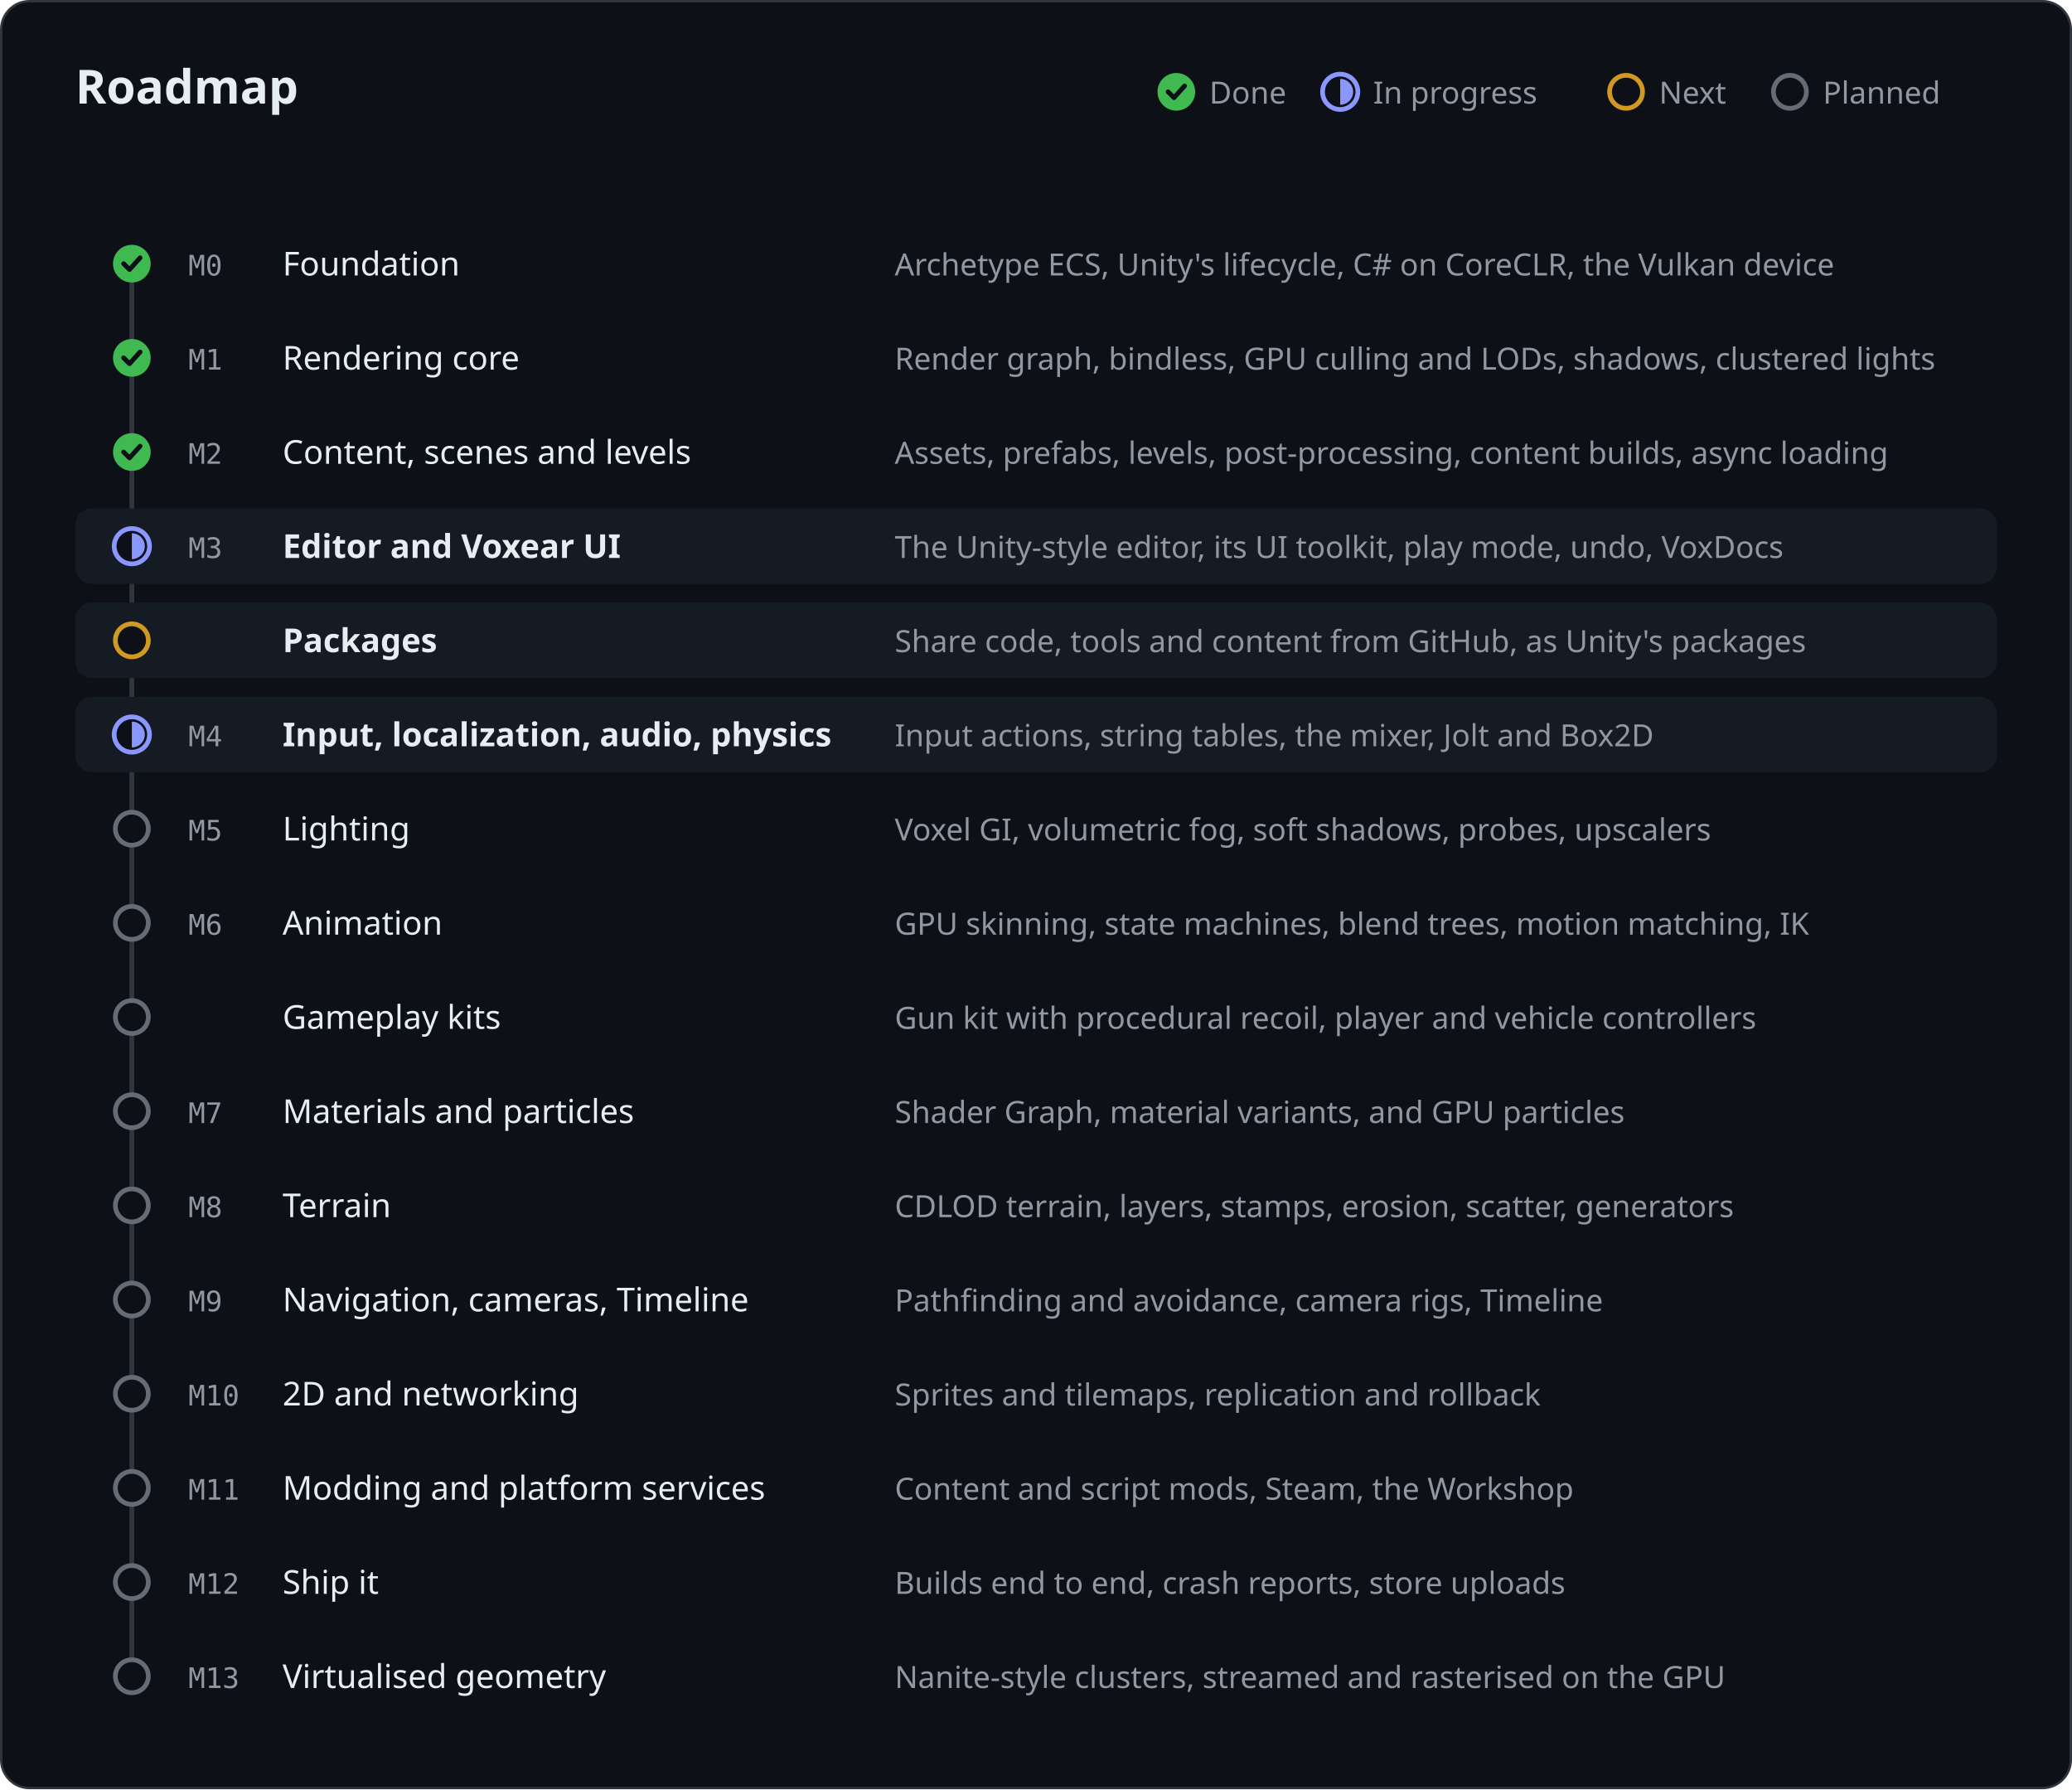
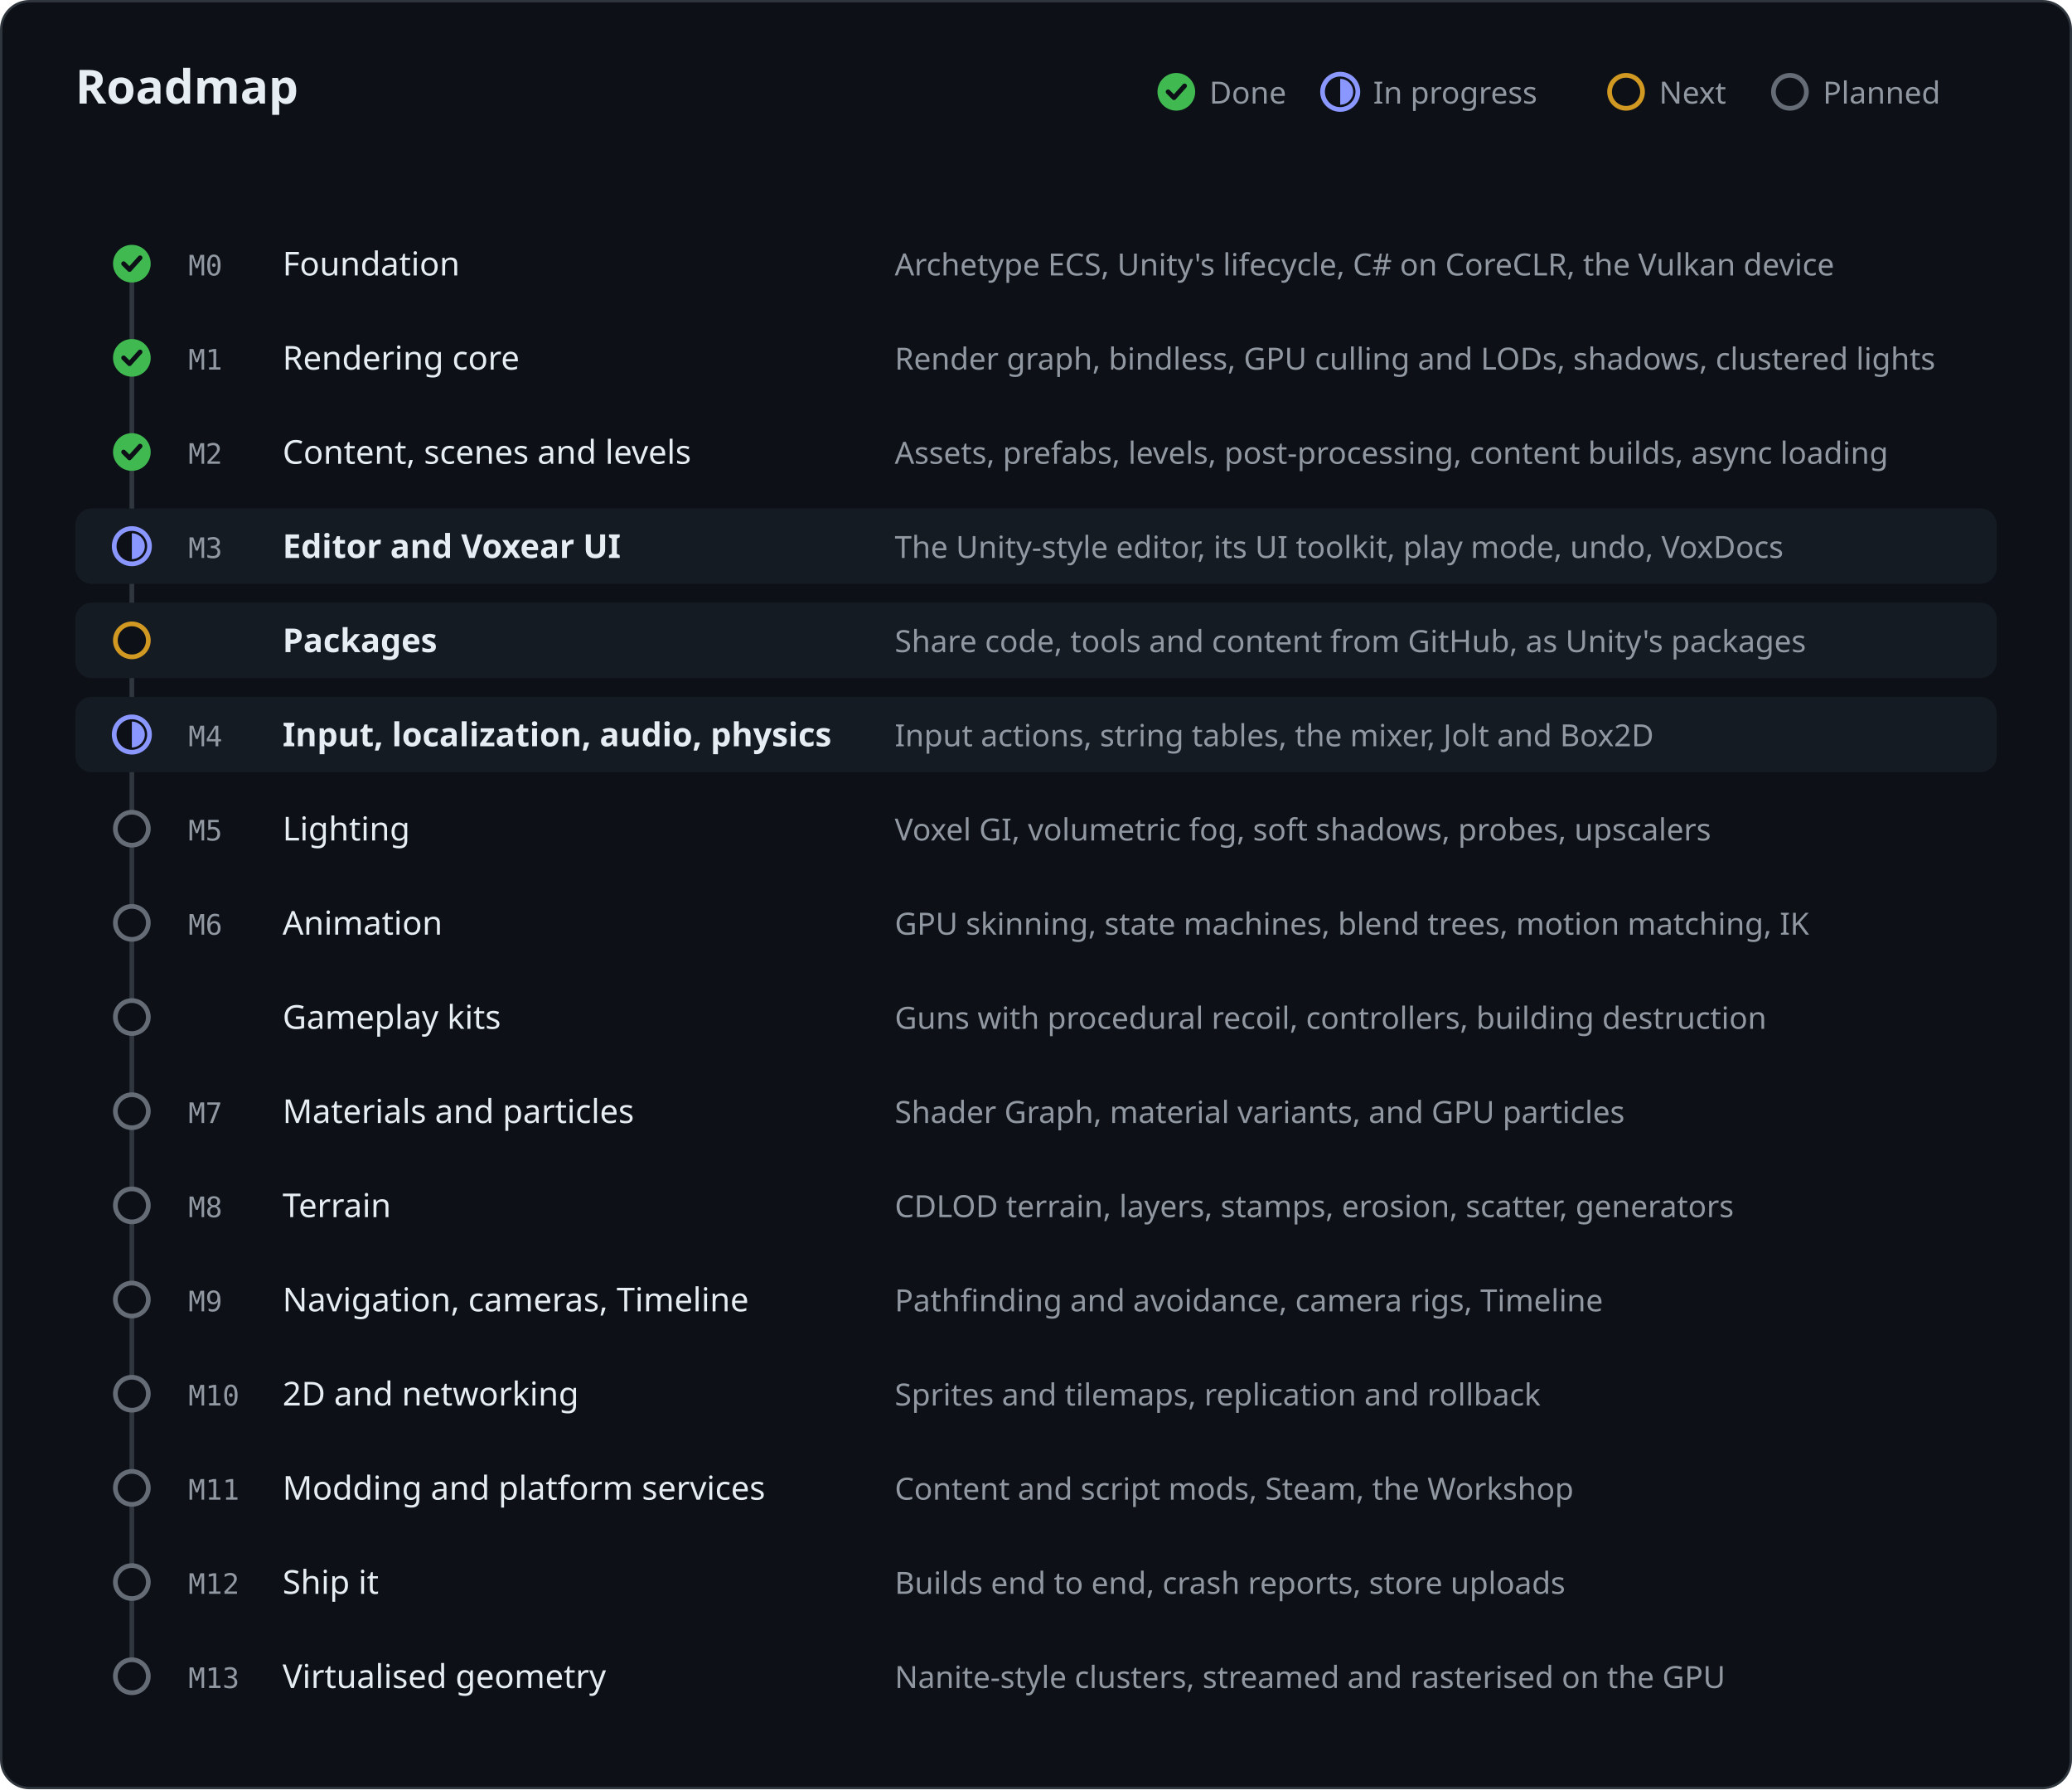
<svg xmlns="http://www.w3.org/2000/svg" width="880" height="760" viewBox="0 0 880 760" role="img" aria-label="Voxear roadmap">
  <rect x="0.5" y="0.5" width="879" height="759" rx="12" fill="#0d1117" stroke="#30363d" />
  <text x="32" y="44" font-family="-apple-system, BlinkMacSystemFont, 'Segoe UI', 'Noto Sans', Helvetica, Arial, sans-serif" font-size="20" font-weight="600" fill="#e6edf3">Roadmap</text>
  <circle cx="760.2" cy="39" r="7" fill="#0d1117" stroke="#656c76" stroke-width="2" />
  <text x="774.2" y="44" font-family="-apple-system, BlinkMacSystemFont, 'Segoe UI', 'Noto Sans', Helvetica, Arial, sans-serif" font-size="13" fill="#9198a1">Planned</text>
  <circle cx="690.6" cy="39" r="7" fill="#0d1117" stroke="#d29922" stroke-width="2" />
  <text x="704.6" y="44" font-family="-apple-system, BlinkMacSystemFont, 'Segoe UI', 'Noto Sans', Helvetica, Arial, sans-serif" font-size="13" fill="#9198a1">Next</text>
  <circle cx="569.2" cy="39" r="7.5" fill="#0d1117" stroke="#8a97ff" stroke-width="2" />
  <path d="M569.2 33.5 a5.5 5.5 0 0 1 0 11 z" fill="#8a97ff" />
  <text x="583.2" y="44" font-family="-apple-system, BlinkMacSystemFont, 'Segoe UI', 'Noto Sans', Helvetica, Arial, sans-serif" font-size="13" fill="#9198a1">In progress</text>
  <circle cx="499.6" cy="39" r="8" fill="#3fb950" />
  <path d="M496.1 39 l2.5 2.5 l4.5-5" fill="none" stroke="#0d1117" stroke-width="2" stroke-linecap="round" stroke-linejoin="round" />
  <text x="513.6" y="44" font-family="-apple-system, BlinkMacSystemFont, 'Segoe UI', 'Noto Sans', Helvetica, Arial, sans-serif" font-size="13" fill="#9198a1">Done</text>
  <line x1="56" y1="112" x2="56" y2="712" stroke="#30363d" stroke-width="2" />
  <circle cx="56" cy="112" r="8" fill="#3fb950" />
  <path d="M52.5 112 l2.5 2.5 l4.5-5" fill="none" stroke="#0d1117" stroke-width="2" stroke-linecap="round" stroke-linejoin="round" />
  <text x="80" y="117" font-family="ui-monospace, SFMono-Regular, 'SF Mono', Menlo, Consolas, monospace" font-size="12" fill="#9198a1">M0</text>
  <text x="120" y="117" font-family="-apple-system, BlinkMacSystemFont, 'Segoe UI', 'Noto Sans', Helvetica, Arial, sans-serif" font-size="14" font-weight="500" fill="#e6edf3">Foundation</text>
  <text x="380" y="117" font-family="-apple-system, BlinkMacSystemFont, 'Segoe UI', 'Noto Sans', Helvetica, Arial, sans-serif" font-size="13" fill="#9198a1">Archetype ECS, Unity's lifecycle, C# on CoreCLR, the Vulkan device</text>
  <circle cx="56" cy="152" r="8" fill="#3fb950" />
  <path d="M52.5 152 l2.5 2.5 l4.5-5" fill="none" stroke="#0d1117" stroke-width="2" stroke-linecap="round" stroke-linejoin="round" />
  <text x="80" y="157" font-family="ui-monospace, SFMono-Regular, 'SF Mono', Menlo, Consolas, monospace" font-size="12" fill="#9198a1">M1</text>
  <text x="120" y="157" font-family="-apple-system, BlinkMacSystemFont, 'Segoe UI', 'Noto Sans', Helvetica, Arial, sans-serif" font-size="14" font-weight="500" fill="#e6edf3">Rendering core</text>
  <text x="380" y="157" font-family="-apple-system, BlinkMacSystemFont, 'Segoe UI', 'Noto Sans', Helvetica, Arial, sans-serif" font-size="13" fill="#9198a1">Render graph, bindless, GPU culling and LODs, shadows, clustered lights</text>
  <circle cx="56" cy="192" r="8" fill="#3fb950" />
  <path d="M52.5 192 l2.5 2.5 l4.5-5" fill="none" stroke="#0d1117" stroke-width="2" stroke-linecap="round" stroke-linejoin="round" />
  <text x="80" y="197" font-family="ui-monospace, SFMono-Regular, 'SF Mono', Menlo, Consolas, monospace" font-size="12" fill="#9198a1">M2</text>
  <text x="120" y="197" font-family="-apple-system, BlinkMacSystemFont, 'Segoe UI', 'Noto Sans', Helvetica, Arial, sans-serif" font-size="14" font-weight="500" fill="#e6edf3">Content, scenes and levels</text>
  <text x="380" y="197" font-family="-apple-system, BlinkMacSystemFont, 'Segoe UI', 'Noto Sans', Helvetica, Arial, sans-serif" font-size="13" fill="#9198a1">Assets, prefabs, levels, post-processing, content builds, async loading</text>
  <rect x="32" y="216" width="816" height="32" rx="7" fill="#151b23" />
  <circle cx="56" cy="232" r="7.5" fill="#0d1117" stroke="#8a97ff" stroke-width="2" />
  <path d="M56 226.5 a5.5 5.5 0 0 1 0 11 z" fill="#8a97ff" />
  <text x="80" y="237" font-family="ui-monospace, SFMono-Regular, 'SF Mono', Menlo, Consolas, monospace" font-size="12" fill="#9198a1">M3</text>
  <text x="120" y="237" font-family="-apple-system, BlinkMacSystemFont, 'Segoe UI', 'Noto Sans', Helvetica, Arial, sans-serif" font-size="14" font-weight="600" fill="#e6edf3">Editor and Voxear UI</text>
  <text x="380" y="237" font-family="-apple-system, BlinkMacSystemFont, 'Segoe UI', 'Noto Sans', Helvetica, Arial, sans-serif" font-size="13" fill="#9198a1">The Unity-style editor, its UI toolkit, play mode, undo, VoxDocs</text>
  <rect x="32" y="256" width="816" height="32" rx="7" fill="#151b23" />
  <circle cx="56" cy="272" r="7" fill="#0d1117" stroke="#d29922" stroke-width="2" />
  <text x="80" y="277" font-family="ui-monospace, SFMono-Regular, 'SF Mono', Menlo, Consolas, monospace" font-size="12" fill="#9198a1" />
  <text x="120" y="277" font-family="-apple-system, BlinkMacSystemFont, 'Segoe UI', 'Noto Sans', Helvetica, Arial, sans-serif" font-size="14" font-weight="600" fill="#e6edf3">Packages</text>
  <text x="380" y="277" font-family="-apple-system, BlinkMacSystemFont, 'Segoe UI', 'Noto Sans', Helvetica, Arial, sans-serif" font-size="13" fill="#9198a1">Share code, tools and content from GitHub, as Unity's packages</text>
  <rect x="32" y="296" width="816" height="32" rx="7" fill="#151b23" />
  <circle cx="56" cy="312" r="7.5" fill="#0d1117" stroke="#8a97ff" stroke-width="2" />
  <path d="M56 306.5 a5.5 5.5 0 0 1 0 11 z" fill="#8a97ff" />
  <text x="80" y="317" font-family="ui-monospace, SFMono-Regular, 'SF Mono', Menlo, Consolas, monospace" font-size="12" fill="#9198a1">M4</text>
  <text x="120" y="317" font-family="-apple-system, BlinkMacSystemFont, 'Segoe UI', 'Noto Sans', Helvetica, Arial, sans-serif" font-size="14" font-weight="600" fill="#e6edf3">Input, localization, audio, physics</text>
  <text x="380" y="317" font-family="-apple-system, BlinkMacSystemFont, 'Segoe UI', 'Noto Sans', Helvetica, Arial, sans-serif" font-size="13" fill="#9198a1">Input actions, string tables, the mixer, Jolt and Box2D</text>
  <circle cx="56" cy="352" r="7" fill="#0d1117" stroke="#656c76" stroke-width="2" />
  <text x="80" y="357" font-family="ui-monospace, SFMono-Regular, 'SF Mono', Menlo, Consolas, monospace" font-size="12" fill="#9198a1">M5</text>
  <text x="120" y="357" font-family="-apple-system, BlinkMacSystemFont, 'Segoe UI', 'Noto Sans', Helvetica, Arial, sans-serif" font-size="14" font-weight="500" fill="#e6edf3">Lighting</text>
  <text x="380" y="357" font-family="-apple-system, BlinkMacSystemFont, 'Segoe UI', 'Noto Sans', Helvetica, Arial, sans-serif" font-size="13" fill="#9198a1">Voxel GI, volumetric fog, soft shadows, probes, upscalers</text>
  <circle cx="56" cy="392" r="7" fill="#0d1117" stroke="#656c76" stroke-width="2" />
  <text x="80" y="397" font-family="ui-monospace, SFMono-Regular, 'SF Mono', Menlo, Consolas, monospace" font-size="12" fill="#9198a1">M6</text>
  <text x="120" y="397" font-family="-apple-system, BlinkMacSystemFont, 'Segoe UI', 'Noto Sans', Helvetica, Arial, sans-serif" font-size="14" font-weight="500" fill="#e6edf3">Animation</text>
  <text x="380" y="397" font-family="-apple-system, BlinkMacSystemFont, 'Segoe UI', 'Noto Sans', Helvetica, Arial, sans-serif" font-size="13" fill="#9198a1">GPU skinning, state machines, blend trees, motion matching, IK</text>
  <circle cx="56" cy="432" r="7" fill="#0d1117" stroke="#656c76" stroke-width="2" />
  <text x="80" y="437" font-family="ui-monospace, SFMono-Regular, 'SF Mono', Menlo, Consolas, monospace" font-size="12" fill="#9198a1" />
  <text x="120" y="437" font-family="-apple-system, BlinkMacSystemFont, 'Segoe UI', 'Noto Sans', Helvetica, Arial, sans-serif" font-size="14" font-weight="500" fill="#e6edf3">Gameplay kits</text>
-   <text x="380" y="437" font-family="-apple-system, BlinkMacSystemFont, 'Segoe UI', 'Noto Sans', Helvetica, Arial, sans-serif" font-size="13" fill="#9198a1">Gun kit with procedural recoil, player and vehicle controllers</text>
+   <text x="380" y="437" font-family="-apple-system, BlinkMacSystemFont, 'Segoe UI', 'Noto Sans', Helvetica, Arial, sans-serif" font-size="13" fill="#9198a1">Guns with procedural recoil, controllers, building destruction</text>
  <circle cx="56" cy="472" r="7" fill="#0d1117" stroke="#656c76" stroke-width="2" />
  <text x="80" y="477" font-family="ui-monospace, SFMono-Regular, 'SF Mono', Menlo, Consolas, monospace" font-size="12" fill="#9198a1">M7</text>
  <text x="120" y="477" font-family="-apple-system, BlinkMacSystemFont, 'Segoe UI', 'Noto Sans', Helvetica, Arial, sans-serif" font-size="14" font-weight="500" fill="#e6edf3">Materials and particles</text>
  <text x="380" y="477" font-family="-apple-system, BlinkMacSystemFont, 'Segoe UI', 'Noto Sans', Helvetica, Arial, sans-serif" font-size="13" fill="#9198a1">Shader Graph, material variants, and GPU particles</text>
  <circle cx="56" cy="512" r="7" fill="#0d1117" stroke="#656c76" stroke-width="2" />
  <text x="80" y="517" font-family="ui-monospace, SFMono-Regular, 'SF Mono', Menlo, Consolas, monospace" font-size="12" fill="#9198a1">M8</text>
  <text x="120" y="517" font-family="-apple-system, BlinkMacSystemFont, 'Segoe UI', 'Noto Sans', Helvetica, Arial, sans-serif" font-size="14" font-weight="500" fill="#e6edf3">Terrain</text>
  <text x="380" y="517" font-family="-apple-system, BlinkMacSystemFont, 'Segoe UI', 'Noto Sans', Helvetica, Arial, sans-serif" font-size="13" fill="#9198a1">CDLOD terrain, layers, stamps, erosion, scatter, generators</text>
  <circle cx="56" cy="552" r="7" fill="#0d1117" stroke="#656c76" stroke-width="2" />
  <text x="80" y="557" font-family="ui-monospace, SFMono-Regular, 'SF Mono', Menlo, Consolas, monospace" font-size="12" fill="#9198a1">M9</text>
  <text x="120" y="557" font-family="-apple-system, BlinkMacSystemFont, 'Segoe UI', 'Noto Sans', Helvetica, Arial, sans-serif" font-size="14" font-weight="500" fill="#e6edf3">Navigation, cameras, Timeline</text>
  <text x="380" y="557" font-family="-apple-system, BlinkMacSystemFont, 'Segoe UI', 'Noto Sans', Helvetica, Arial, sans-serif" font-size="13" fill="#9198a1">Pathfinding and avoidance, camera rigs, Timeline</text>
  <circle cx="56" cy="592" r="7" fill="#0d1117" stroke="#656c76" stroke-width="2" />
  <text x="80" y="597" font-family="ui-monospace, SFMono-Regular, 'SF Mono', Menlo, Consolas, monospace" font-size="12" fill="#9198a1">M10</text>
  <text x="120" y="597" font-family="-apple-system, BlinkMacSystemFont, 'Segoe UI', 'Noto Sans', Helvetica, Arial, sans-serif" font-size="14" font-weight="500" fill="#e6edf3">2D and networking</text>
  <text x="380" y="597" font-family="-apple-system, BlinkMacSystemFont, 'Segoe UI', 'Noto Sans', Helvetica, Arial, sans-serif" font-size="13" fill="#9198a1">Sprites and tilemaps, replication and rollback</text>
  <circle cx="56" cy="632" r="7" fill="#0d1117" stroke="#656c76" stroke-width="2" />
  <text x="80" y="637" font-family="ui-monospace, SFMono-Regular, 'SF Mono', Menlo, Consolas, monospace" font-size="12" fill="#9198a1">M11</text>
  <text x="120" y="637" font-family="-apple-system, BlinkMacSystemFont, 'Segoe UI', 'Noto Sans', Helvetica, Arial, sans-serif" font-size="14" font-weight="500" fill="#e6edf3">Modding and platform services</text>
  <text x="380" y="637" font-family="-apple-system, BlinkMacSystemFont, 'Segoe UI', 'Noto Sans', Helvetica, Arial, sans-serif" font-size="13" fill="#9198a1">Content and script mods, Steam, the Workshop</text>
  <circle cx="56" cy="672" r="7" fill="#0d1117" stroke="#656c76" stroke-width="2" />
  <text x="80" y="677" font-family="ui-monospace, SFMono-Regular, 'SF Mono', Menlo, Consolas, monospace" font-size="12" fill="#9198a1">M12</text>
  <text x="120" y="677" font-family="-apple-system, BlinkMacSystemFont, 'Segoe UI', 'Noto Sans', Helvetica, Arial, sans-serif" font-size="14" font-weight="500" fill="#e6edf3">Ship it</text>
  <text x="380" y="677" font-family="-apple-system, BlinkMacSystemFont, 'Segoe UI', 'Noto Sans', Helvetica, Arial, sans-serif" font-size="13" fill="#9198a1">Builds end to end, crash reports, store uploads</text>
  <circle cx="56" cy="712" r="7" fill="#0d1117" stroke="#656c76" stroke-width="2" />
  <text x="80" y="717" font-family="ui-monospace, SFMono-Regular, 'SF Mono', Menlo, Consolas, monospace" font-size="12" fill="#9198a1">M13</text>
  <text x="120" y="717" font-family="-apple-system, BlinkMacSystemFont, 'Segoe UI', 'Noto Sans', Helvetica, Arial, sans-serif" font-size="14" font-weight="500" fill="#e6edf3">Virtualised geometry</text>
  <text x="380" y="717" font-family="-apple-system, BlinkMacSystemFont, 'Segoe UI', 'Noto Sans', Helvetica, Arial, sans-serif" font-size="13" fill="#9198a1">Nanite-style clusters, streamed and rasterised on the GPU</text>
</svg>
